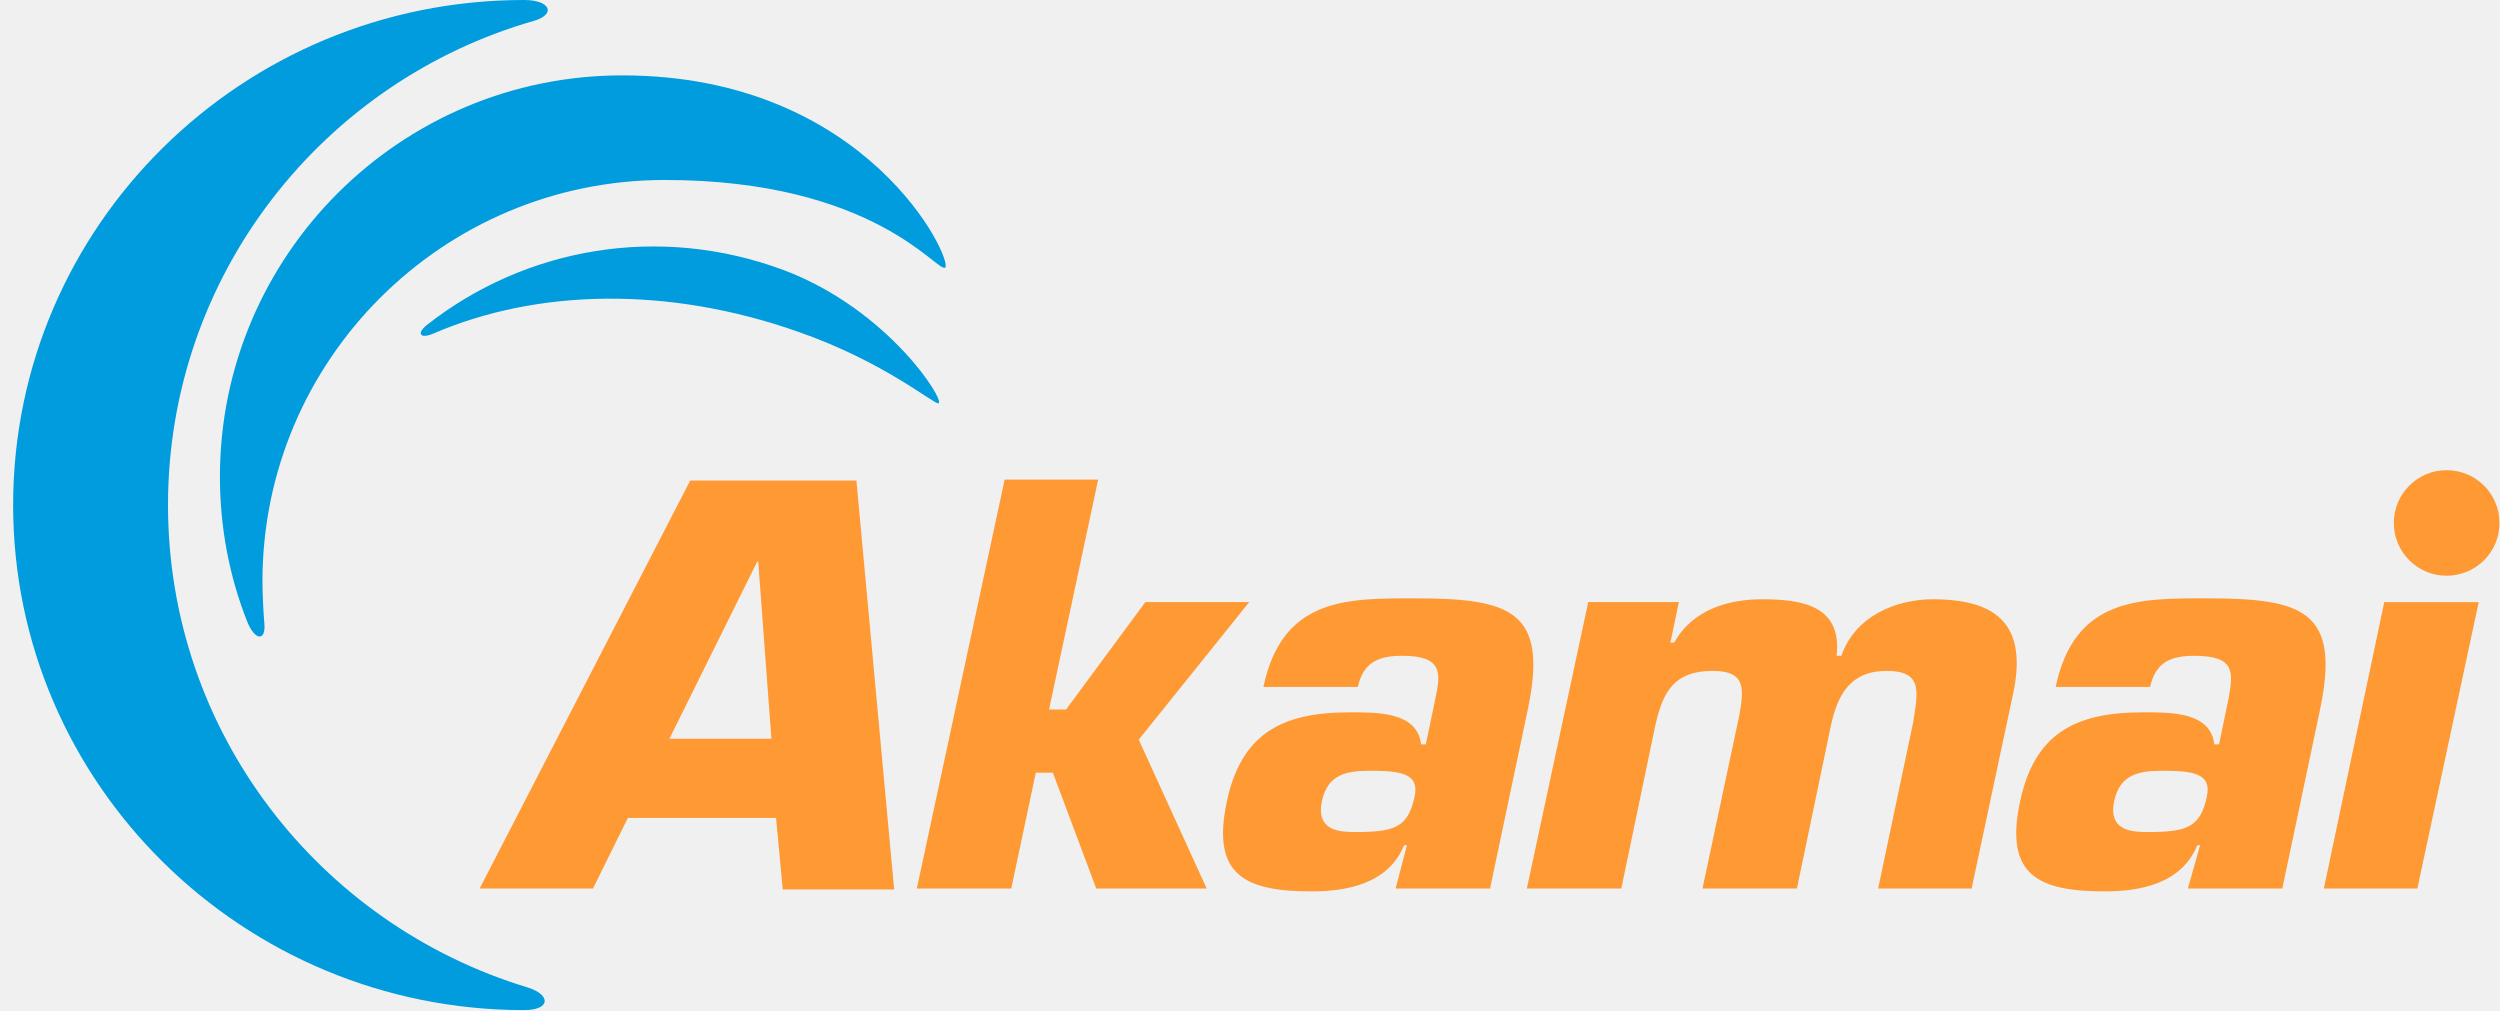
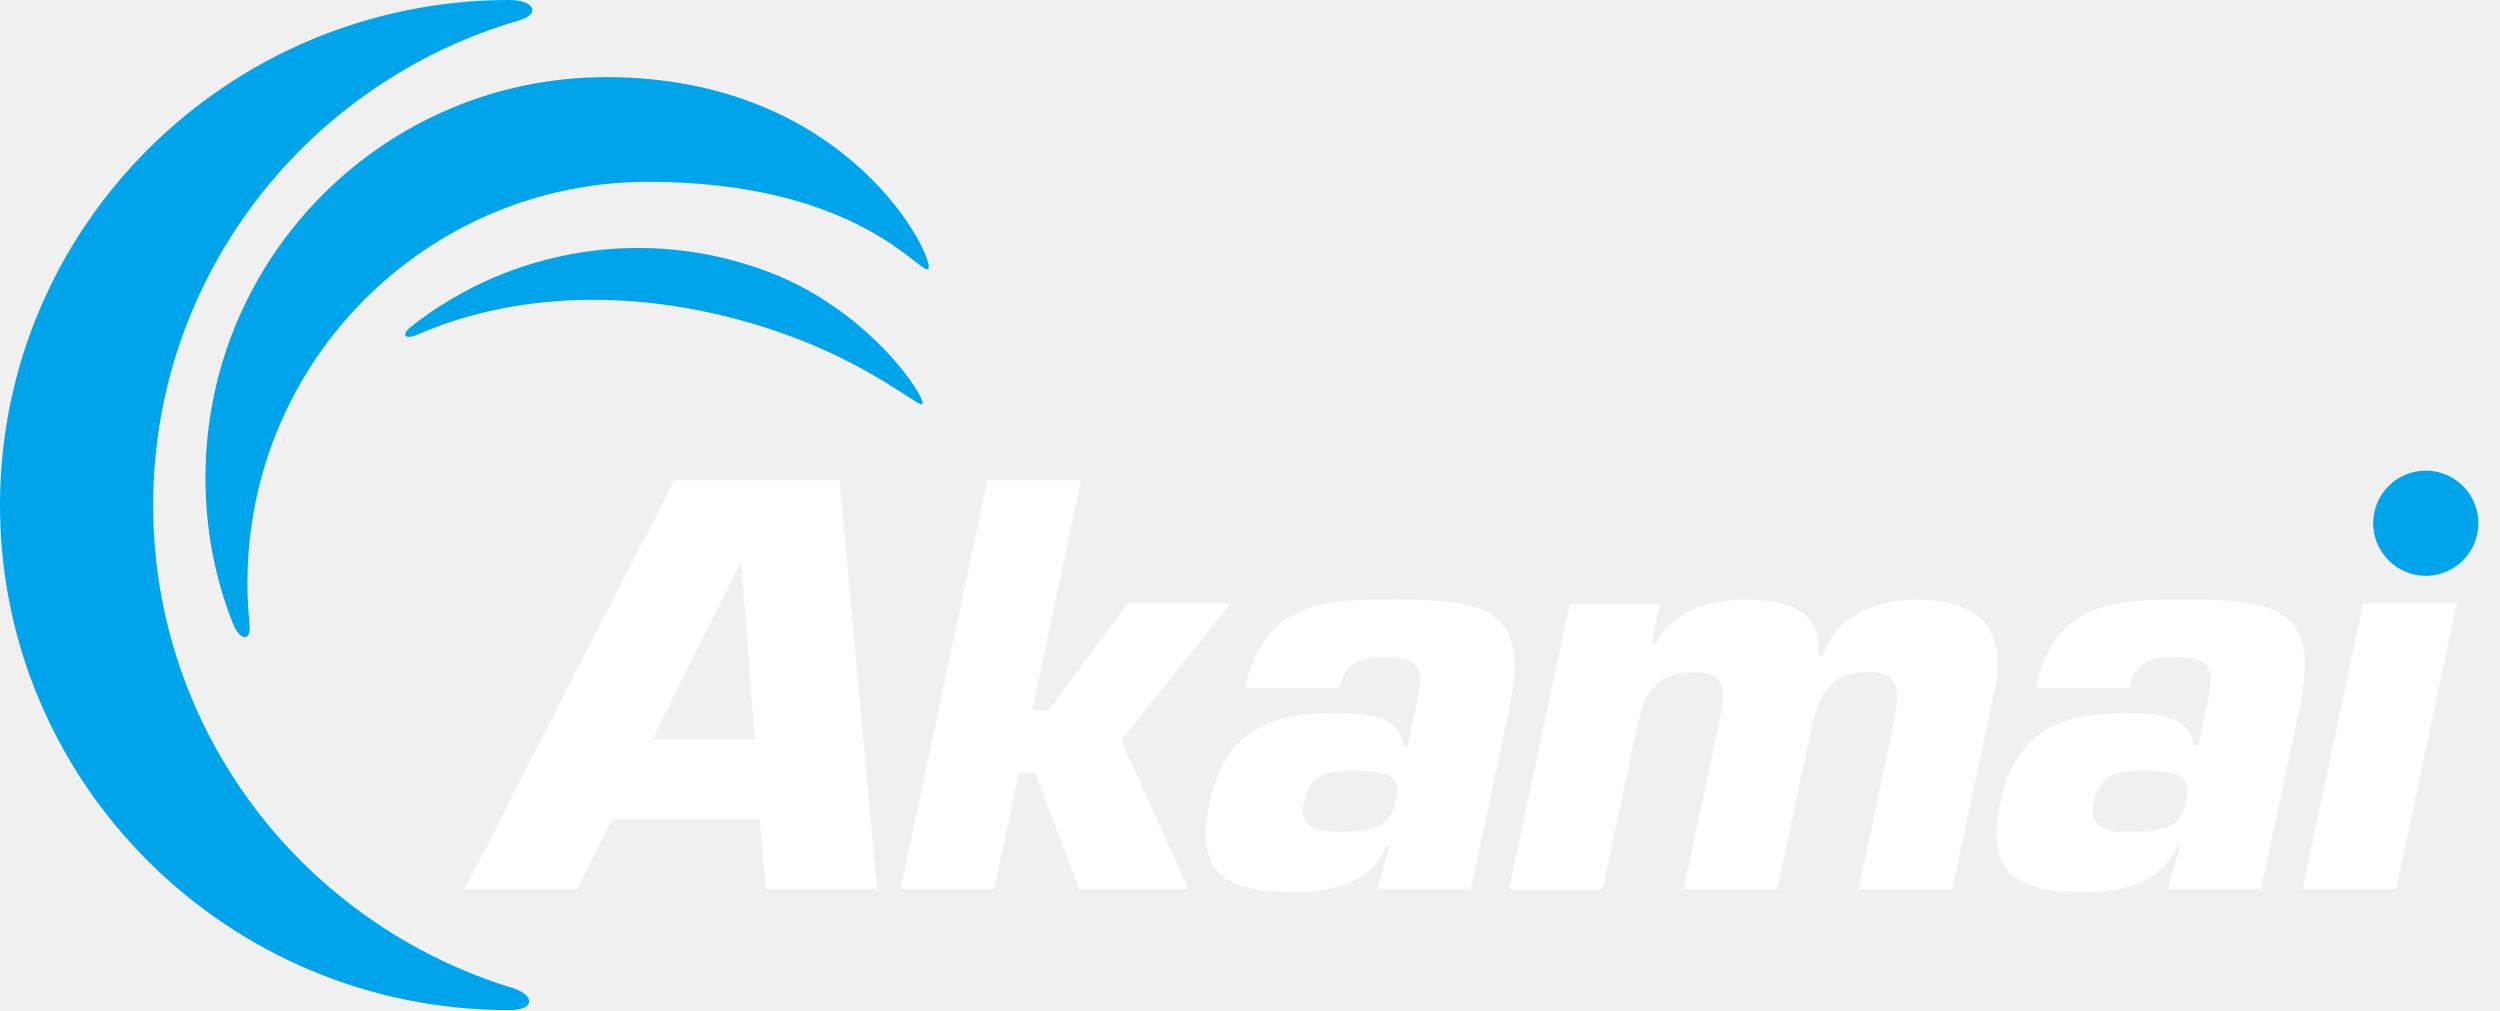
<svg xmlns="http://www.w3.org/2000/svg" width="99" height="40" fill="none">
-   <path fill="#F93" d="M98.98 20.71c0 1.156-.935 2.089-2.095 2.089a2.088 2.088 0 1 1 0-4.18c1.16 0 2.094.933 2.094 2.09ZM30.735 32.426l.262 2.798h4.412L33.914 19.03h-6.582l-8.339 16.157h4.488l1.383-2.798h5.87v.037Zm-.187-3.172h-4.039l3.478-7.015h.038l.523 7.015ZM41.542 28.097h.673l3.141-4.254h4.113l-4.375 5.448 2.693 5.896h-4.375l-1.72-4.59h-.674l-.972 4.59h-3.74l3.478-16.194h3.703l-1.945 9.104ZM55.266 35.187h3.74l1.495-7.09c.823-3.918-.673-4.403-4.487-4.403-2.655 0-5.236-.037-5.983 3.508h3.739c.224-1.008.86-1.232 1.758-1.232 1.607 0 1.533.672 1.308 1.717l-.374 1.79h-.187c-.15-1.305-1.757-1.268-2.842-1.268-2.692 0-4.3.858-4.86 3.582-.6 2.873.747 3.508 3.365 3.508 1.308 0 3.029-.261 3.664-1.828h.112l-.448 1.716Zm-1.047-4.664c1.196 0 2.019.074 1.795 1.044-.262 1.194-.786 1.381-2.319 1.381-.56 0-1.608 0-1.346-1.231.224-1.045.972-1.194 1.87-1.194ZM66.484 23.843l-.337 1.605h.15c.748-1.343 2.206-1.717 3.478-1.717 1.608 0 3.178.262 2.954 2.24h.187c.56-1.605 2.206-2.24 3.627-2.24 2.618 0 3.74 1.082 3.178 3.732l-1.645 7.724h-3.702l1.384-6.567c.187-1.195.411-2.053-1.047-2.053-1.459 0-1.945.97-2.207 2.164l-1.346 6.456h-3.74l1.46-6.866c.186-1.045.261-1.754-1.048-1.754-1.533 0-1.982.821-2.28 2.164l-1.347 6.456h-3.74l2.431-11.344h3.59ZM86.64 35.187h3.739l1.495-7.09c.823-3.918-.673-4.403-4.487-4.403-2.655 0-5.235-.037-5.983 3.508h3.74c.224-1.008.86-1.232 1.757-1.232 1.645 0 1.533.672 1.346 1.717l-.374 1.79h-.187c-.15-1.305-1.757-1.268-2.842-1.268-2.692 0-4.3.858-4.86 3.582-.6 2.873.747 3.508 3.365 3.508 1.308 0 3.029-.261 3.664-1.828h.112l-.486 1.716Zm-1.048-4.664c1.197 0 2.02.074 1.795 1.044-.262 1.194-.785 1.381-2.318 1.381-.561 0-1.608 0-1.346-1.231.224-1.045.972-1.194 1.87-1.194ZM95.726 35.187h-3.702l2.393-11.343h3.74l-2.43 11.343Z" />
-   <path fill="#009CDE" d="M20.9 39.105c.935.298.898.895-.15.895C9.608 40 .52 31.045.52 20S9.57 0 20.75 0c1.048 0 1.272.56.412.82C12.786 3.21 6.653 10.896 6.653 20c0 8.992 5.983 16.605 14.247 19.105Zm-10.433-14.44a23.053 23.053 0 0 1-.074-1.643c0-8.768 7.142-15.895 15.93-15.895 8.301 0 10.806 3.694 11.106 3.47.336-.261-3.03-7.612-12.79-7.612-8.787 0-15.93 7.127-15.93 15.896 0 2.014.375 3.955 1.085 5.746.3.746.748.783.673.037Zm6.694-11.456c4.15-1.791 9.348-1.866 14.434-.075 3.44 1.194 5.422 2.91 5.572 2.836.262-.112-1.982-3.694-6.095-5.261-4.974-1.866-10.284-.896-14.173 2.164-.411.336-.262.56.262.336Z" />
+   <path fill="#00a4eb" d="M20.287 39.122c-8.23-2.517-14.223-10.114-14.223-19.116 0-9.096 6.11-16.763 14.492-19.198.854-.246.632-.808-.398-.808C9.025.012 0 8.967 0 20.006S9.025 40 20.158 40c1.018.011 1.065-.586.129-.878" />
+   <path fill="#00a4eb" d="M9.88 24.7a15 15 0 0 1-.082-1.627c0-8.768 7.106-15.874 15.874-15.874 8.287 0 10.78 3.7 11.085 3.454.34-.27-3.008-7.598-12.748-7.598-8.768 0-15.873 7.106-15.873 15.874 0 2.025.374 3.956 1.077 5.736.292.749.749.749.667.035" />
+   <path fill="#00a4eb" d="M16.529 13.251c4.132-1.802 9.306-1.85 14.41-.07 3.418 1.194 5.408 2.903 5.572 2.833.27-.117-1.99-3.7-6.075-5.244a14.52 14.52 0 0 0-14.141 2.154c-.434.327-.27.55.234.327M98.144 20.72a2.09 2.09 0 0 1-2.084 2.084 2.09 2.09 0 0 1-2.083-2.084c0-1.147.936-2.084 2.083-2.084s2.084.937 2.084 2.084" />
+   <path fill="#fff" d="M29.886 29.277h-4.027l3.465-7.012h.035zm.199 3.149.246 2.786h4.401l-1.486-16.19H26.69l-8.3 16.19h4.484l1.393-2.786zM40.878 28.13h.644l3.149-4.25h4.085l-4.354 5.444 2.669 5.888h-4.332l-1.744-4.6h-.644l-.983 4.6h-3.71l3.44-16.19h3.712zM53.508 30.53c1.206 0 2.014.082 1.803 1.03-.257 1.182-.773 1.381-2.318 1.381-.562 0-1.615 0-1.358-1.229.223-1.042.96-1.182 1.873-1.182m1.03 4.682h3.711l1.51-7.082c.82-3.91-.667-4.39-4.471-4.39-2.646 0-5.221-.023-5.97 3.5h3.722c.21-1.018.843-1.229 1.768-1.229 1.615 0 1.545.668 1.31 1.721l-.374 1.791h-.175c-.14-1.3-1.768-1.276-2.822-1.276-2.68 0-4.272.843-4.858 3.57-.608 2.892.761 3.512 3.348 3.512 1.3 0 3.032-.257 3.653-1.814h.129zM65.742 23.88l-.34 1.593h.152c.738-1.335 2.201-1.721 3.477-1.721 1.604 0 3.172.28 2.962 2.224h.175c.539-1.615 2.201-2.224 3.63-2.224 2.61 0 3.722 1.077 3.16 3.723l-1.65 7.749h-3.712l1.393-6.567c.188-1.183.398-2.049-1.053-2.049-1.44 0-1.932.96-2.19 2.178l-1.369 6.438h-3.71l1.463-6.86c.175-1.042.257-1.744-1.03-1.744-1.534 0-1.99.82-2.271 2.177l-1.37 6.439h-3.711l2.412-11.332h3.582zM84.8 30.53c1.205 0 2.001.082 1.802 1.03-.246 1.182-.76 1.381-2.33 1.381-.561 0-1.615 0-1.357-1.229.234-1.042.971-1.182 1.884-1.182m1.03 4.682h3.71l1.51-7.082c.832-3.91-.667-4.39-4.46-4.39-2.657 0-5.232-.023-5.97 3.5h3.711c.21-1.018.843-1.229 1.768-1.229 1.627 0 1.545.668 1.334 1.721l-.386 1.791h-.176c-.14-1.3-1.755-1.276-2.809-1.276-2.68 0-4.284.843-4.858 3.57-.609 2.892.76 3.512 3.348 3.512 1.3 0 3.032-.257 3.652-1.814h.129zM94.89 35.212h-3.711l2.4-11.332h3.71z" />
</svg>
